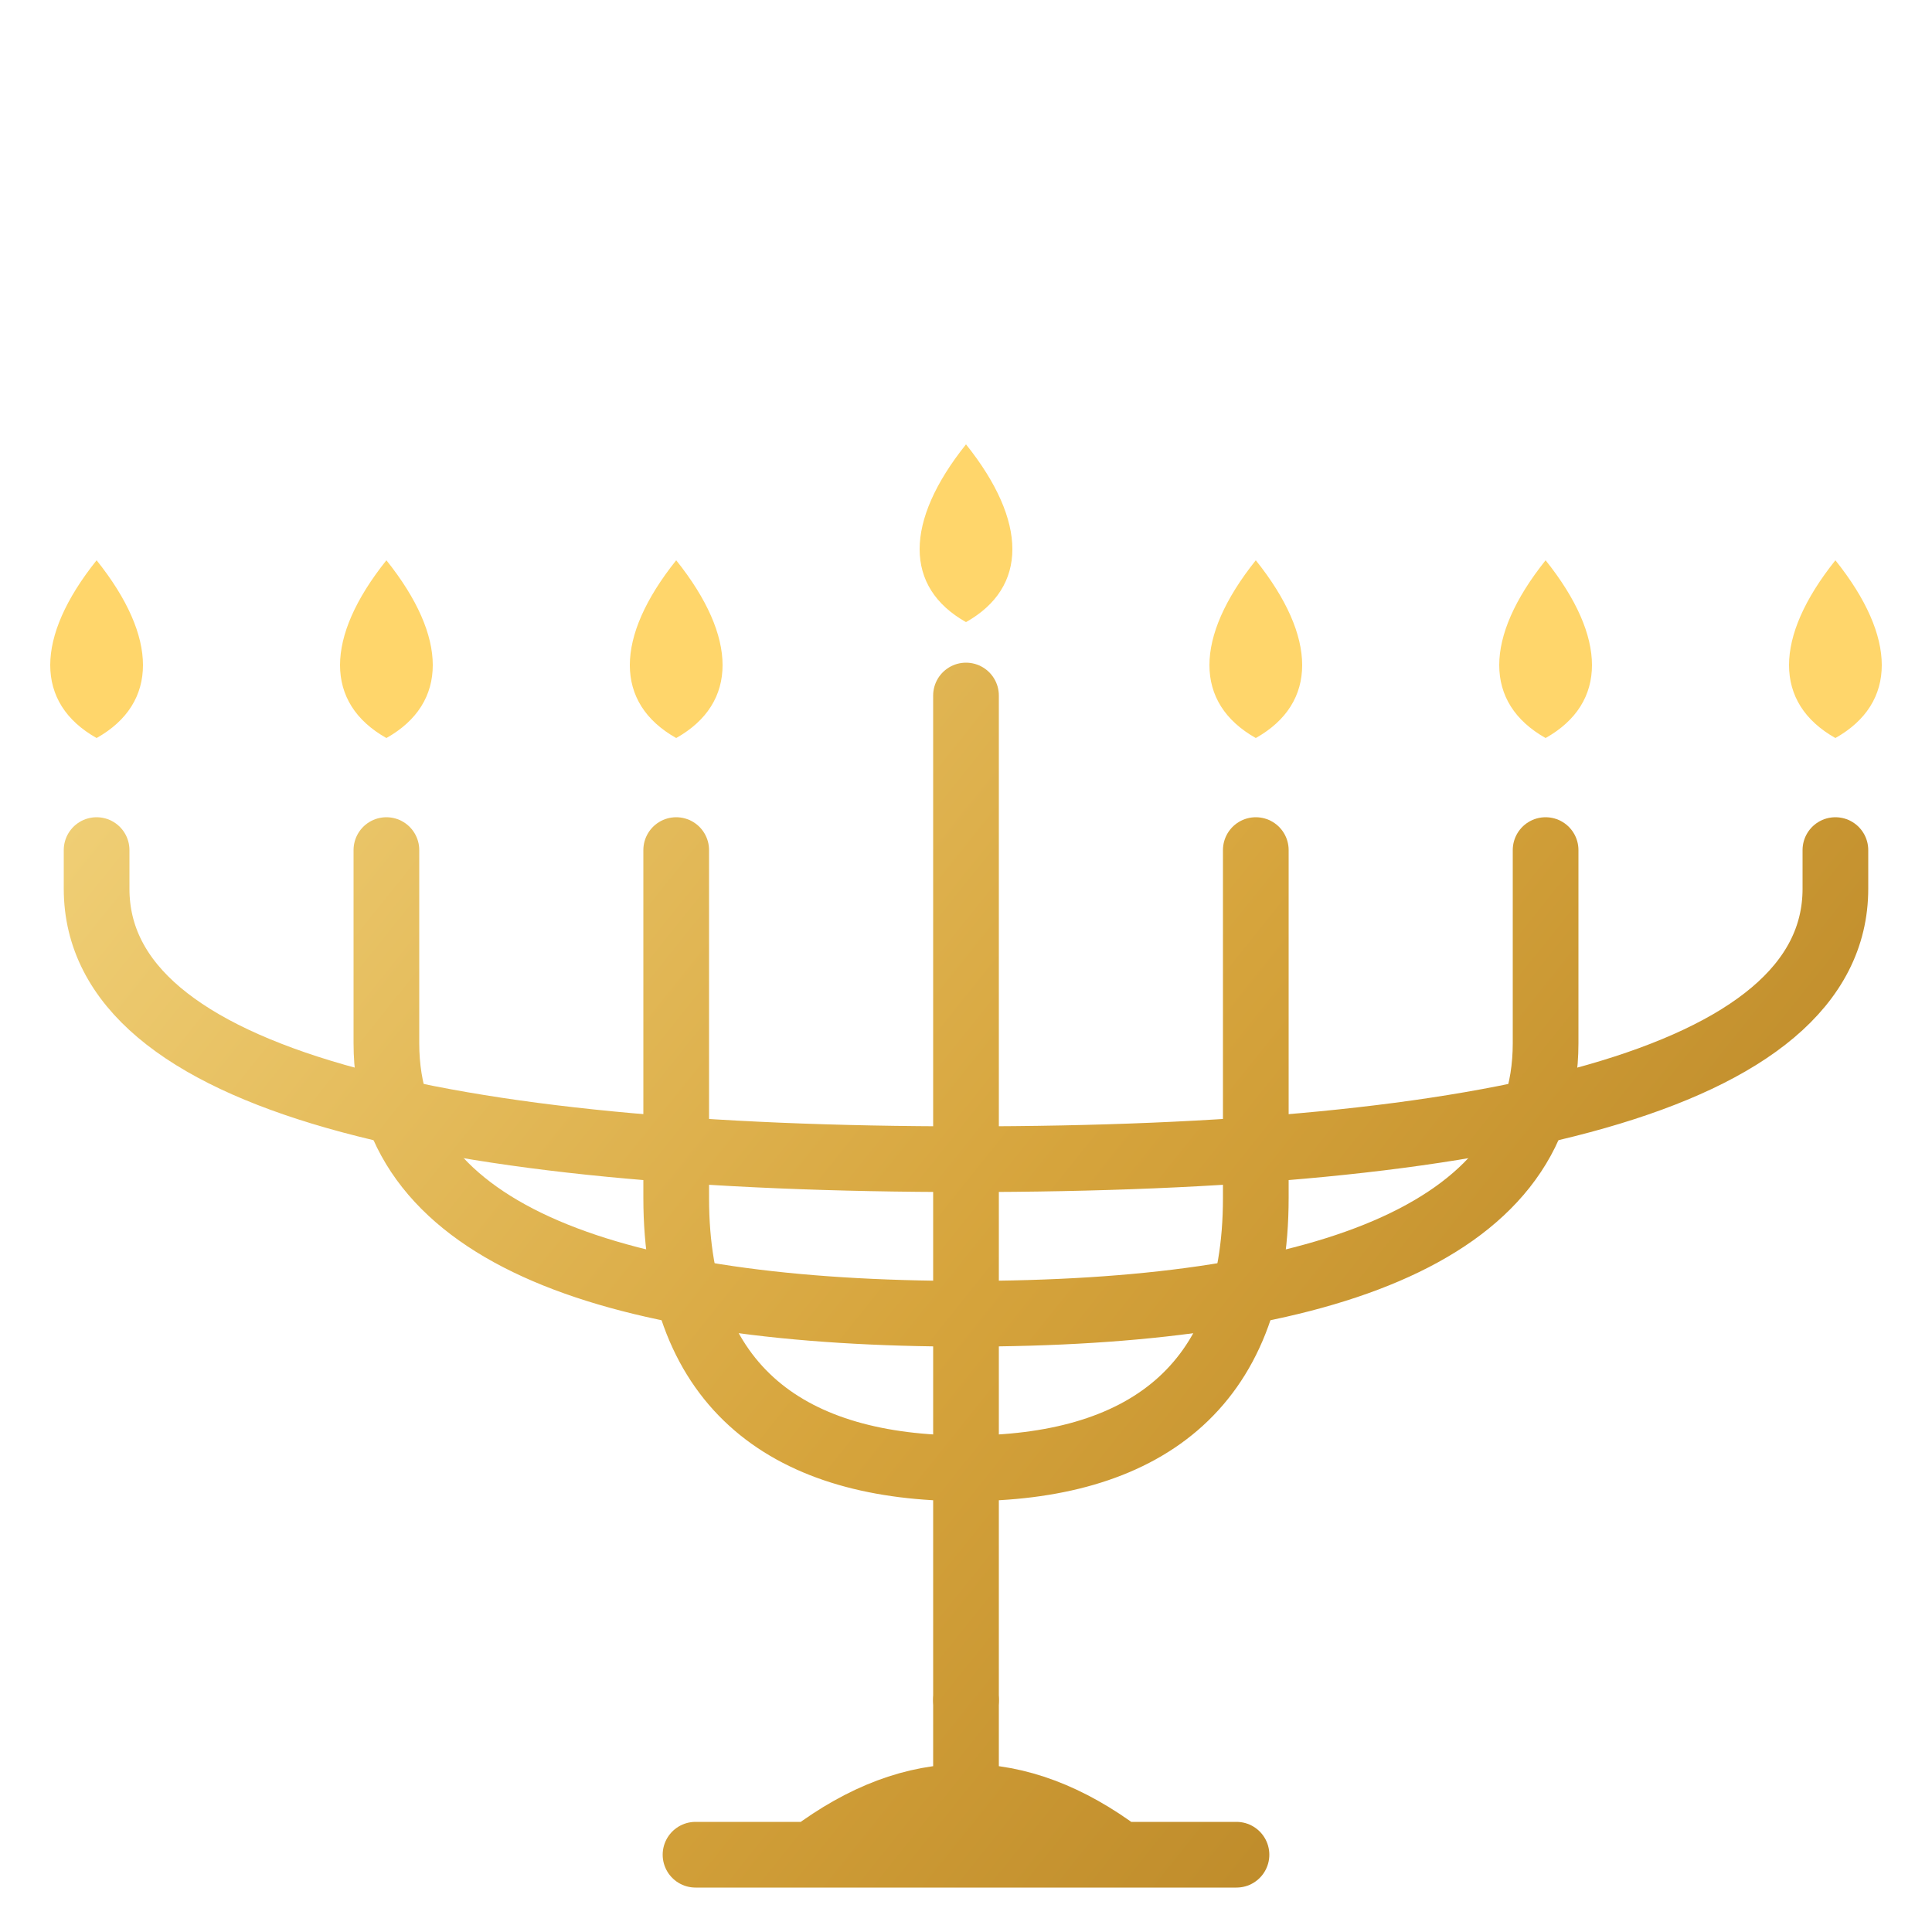
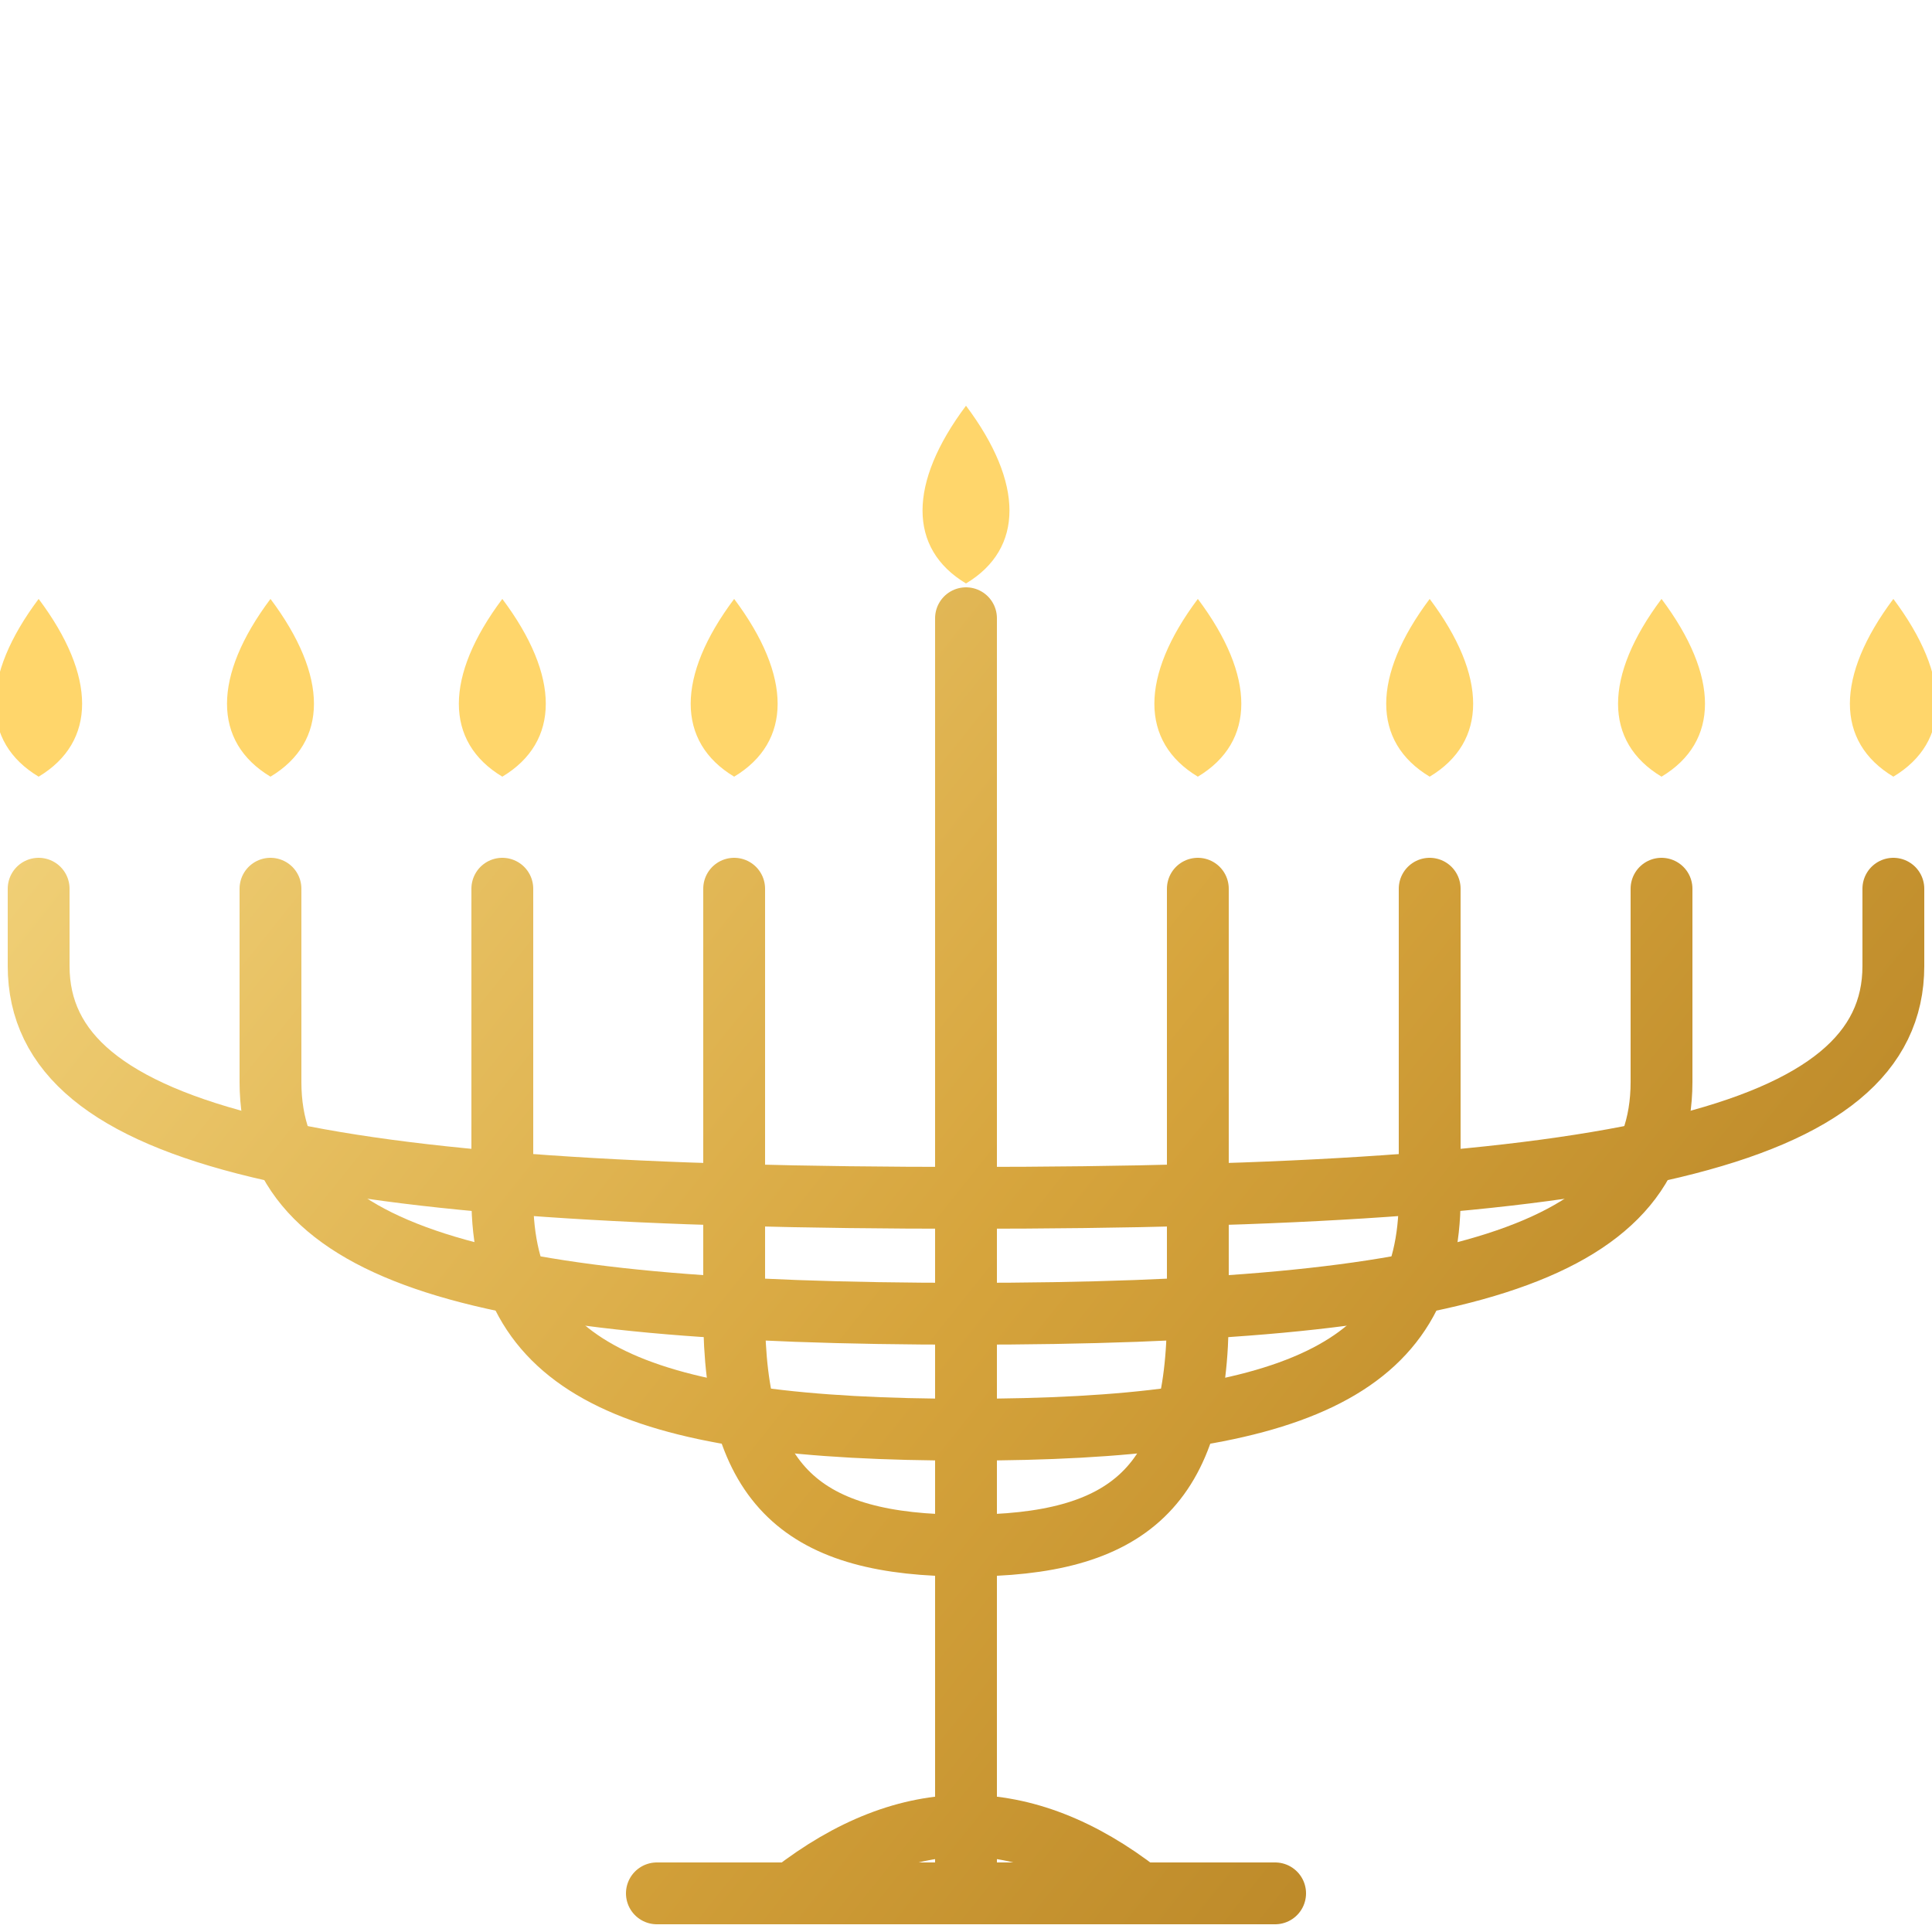
- <svg xmlns="http://www.w3.org/2000/svg" viewBox="0 0 100 100" role="img" aria-label="Menorah">
+ <svg xmlns="http://www.w3.org/2000/svg" viewBox="0 0 100 100" role="img" aria-label="Chabad menorah">
  <defs>
    <linearGradient id="g" gradientUnits="userSpaceOnUse" x1="0" y1="20" x2="100" y2="100">
      <stop offset="0" stop-color="#f6d983" />
      <stop offset=".5" stop-color="#d6a43c" />
      <stop offset="1" stop-color="#a8741a" />
    </linearGradient>
  </defs>
-   <g fill="none" stroke="url(#g)" stroke-width="3.4" stroke-linecap="round" stroke-linejoin="round" transform="translate(0,6)">
-     <path d="M50 30V82" />
-     <path d="M50 70 C 41.0 70 35.0 66 35.0 56 V38 M50 70 C 59.0 70 65.0 66 65.0 56 V38" />
-     <path d="M50 62 C 32.0 62 20.0 58 20.0 48 V38 M50 62 C 68.0 62 80.0 58 80.0 48 V38" />
-     <path d="M50 54 C 23.0 54 5.0 50 5.0 40 V38 M50 54 C 77.0 54 95.0 50 95.0 40 V38" />
-     <path d="M36 90H64M42 90 Q50 84 58 90M50 82V90" />
+   <g fill="none" stroke="url(#g)" stroke-width="3.2" stroke-linecap="round" stroke-linejoin="round" transform="translate(0,6)">
+     <path d="M50 26V84" />
+     <path d="M50 74 C 41.6 74 38.0 71 38.0 62 V40 M50 74 C 58.4 74 62.0 71 62.0 62 V40" />
+     <path d="M50 68 C 33.2 68 26.0 65 26.0 56 V40 M50 68 C 66.8 68 74.0 65 74.0 56 V40" />
+     <path d="M50 62 C 24.8 62 14.0 59 14.0 50 V40 M50 62 C 75.2 62 86.0 59 86.0 50 V40" />
+     <path d="M50 56 C 16.4 56 2.0 53 2.0 44 V40 M50 56 C 83.6 56 98.0 53 98.0 44 V40" />
+     <path d="M34 92H66M41 92 Q50 85 59 92M50 84V92" />
  </g>
  <g transform="translate(0,6)">
-     <path d="M5 23c3.2 4 3.2 7.4 0 9.2c-3.2-1.8-3.2-5.2 0-9.2z" fill="#ffd66b" />
-     <path d="M20 23c3.2 4 3.2 7.4 0 9.2c-3.2-1.8-3.2-5.2 0-9.2z" fill="#ffd66b" />
-     <path d="M35 23c3.2 4 3.2 7.4 0 9.2c-3.2-1.8-3.2-5.2 0-9.2z" fill="#ffd66b" />
-     <path d="M50 17c3.2 4 3.2 7.4 0 9.2c-3.2-1.8-3.2-5.2 0-9.2z" fill="#ffd66b" />
-     <path d="M65 23c3.2 4 3.2 7.4 0 9.2c-3.2-1.8-3.2-5.2 0-9.2z" fill="#ffd66b" />
-     <path d="M80 23c3.2 4 3.2 7.4 0 9.2c-3.2-1.8-3.2-5.2 0-9.2z" fill="#ffd66b" />
-     <path d="M95 23c3.2 4 3.2 7.4 0 9.2c-3.2-1.8-3.2-5.2 0-9.2z" fill="#ffd66b" />
+     <path d="M2 25c3 4 3 7.4 0 9.2c-3-1.8-3-5.2 0-9.2z" fill="#ffd66b" />
+     <path d="M14 25c3 4 3 7.4 0 9.2c-3-1.8-3-5.2 0-9.2z" fill="#ffd66b" />
+     <path d="M26 25c3 4 3 7.4 0 9.2c-3-1.8-3-5.2 0-9.2z" fill="#ffd66b" />
+     <path d="M38 25c3 4 3 7.4 0 9.2c-3-1.8-3-5.2 0-9.2z" fill="#ffd66b" />
+     <path d="M50 15c3 4 3 7.4 0 9.2c-3-1.8-3-5.2 0-9.2z" fill="#ffd66b" />
+     <path d="M62 25c3 4 3 7.4 0 9.2c-3-1.8-3-5.2 0-9.2z" fill="#ffd66b" />
+     <path d="M74 25c3 4 3 7.4 0 9.2c-3-1.8-3-5.2 0-9.2z" fill="#ffd66b" />
+     <path d="M86 25c3 4 3 7.4 0 9.2c-3-1.8-3-5.2 0-9.2z" fill="#ffd66b" />
+     <path d="M98 25c3 4 3 7.4 0 9.2c-3-1.8-3-5.2 0-9.2z" fill="#ffd66b" />
  </g>
</svg>
